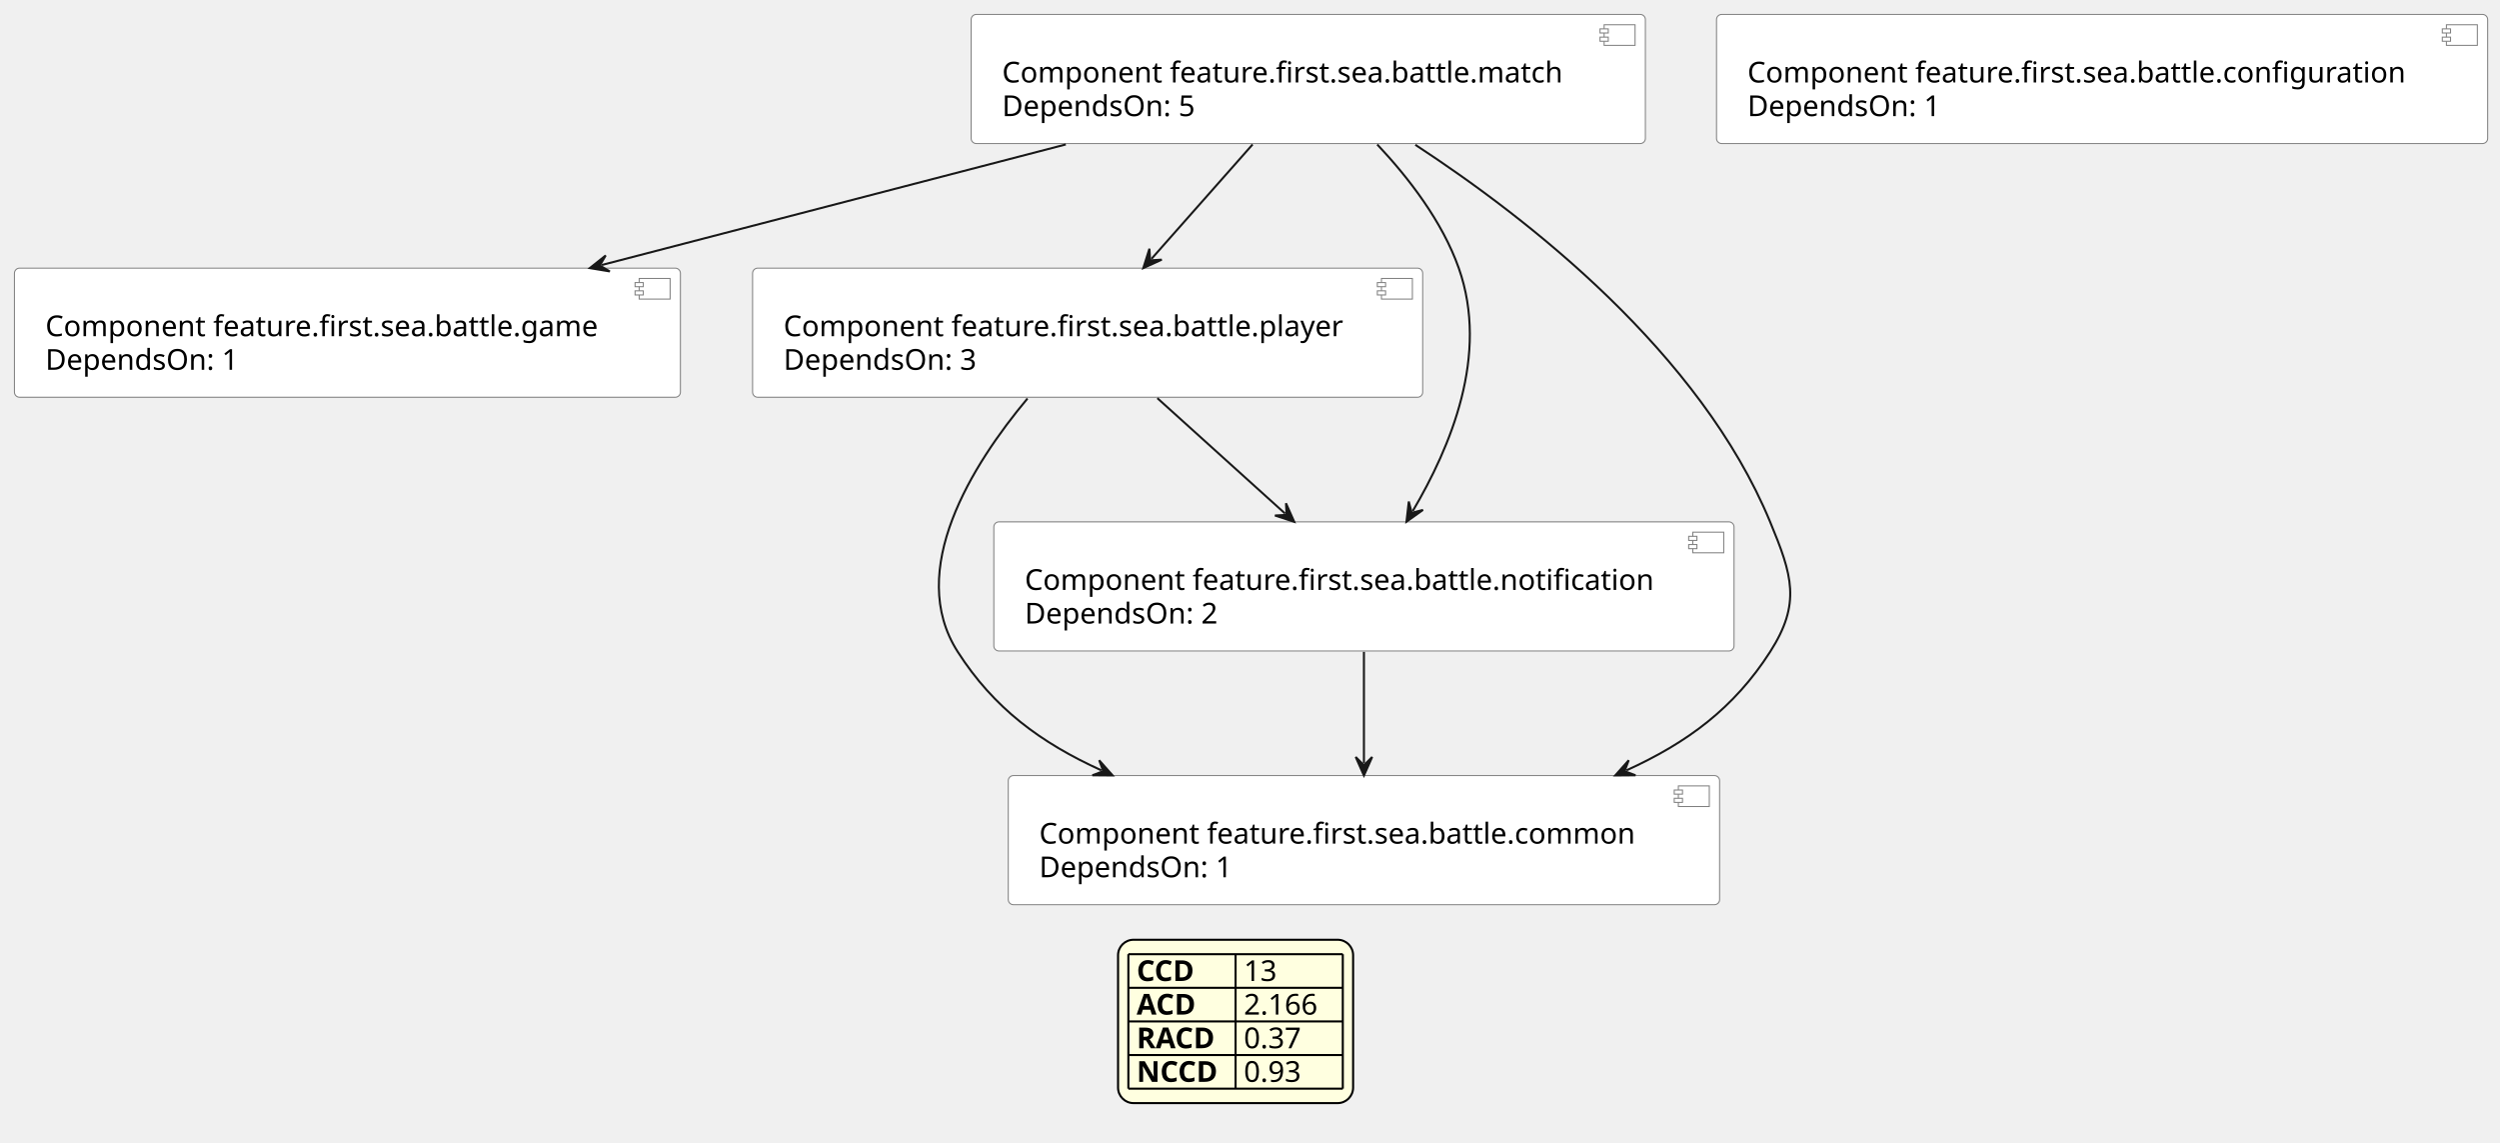
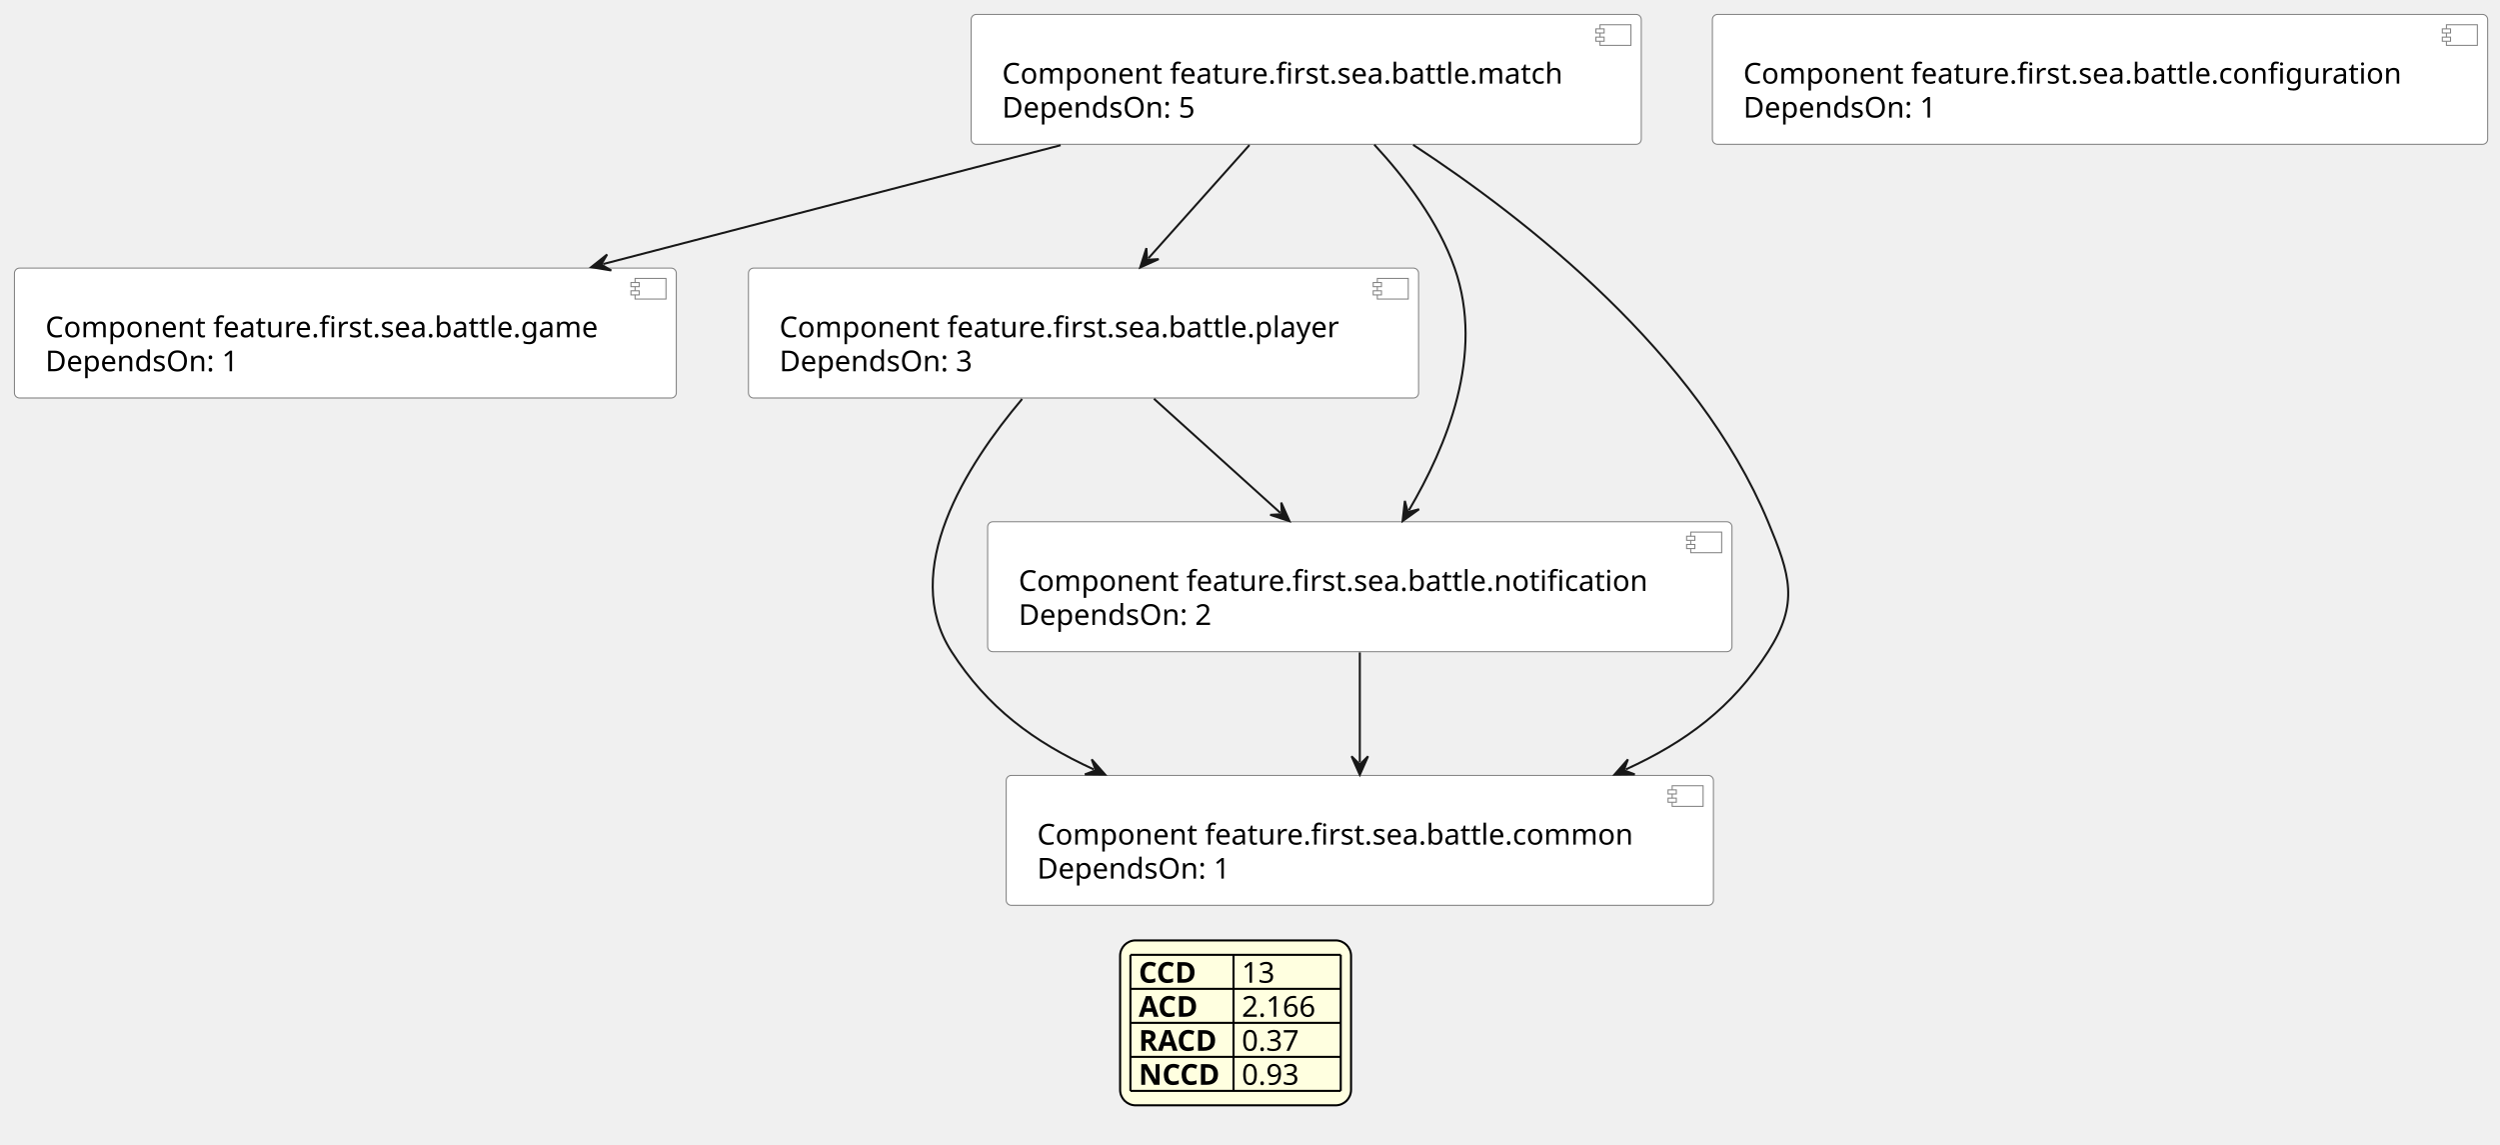
- <svg xmlns="http://www.w3.org/2000/svg" contentStyleType="text/css" height="554px" preserveAspectRatio="none" style="width:1212px;height:554px;background:#FFFFFF;" version="1.1" viewBox="0 0 1212 554" width="1212px" zoomAndPan="magnify">
+ <svg xmlns="http://www.w3.org/2000/svg" contentStyleType="text/css" height="555px" preserveAspectRatio="none" style="width:1212px;height:555px;background:#FFFFFF;" version="1.1" viewBox="0 0 1212 555" width="1212px" zoomAndPan="magnify">
  <defs />
  <g>
    <g id="elem_game">
-       <rect fill="#FFFFFF" height="62.594" rx="2.5" ry="2.5" style="stroke:#808080;stroke-width:0.5;" width="323" x="7" y="130" />
-       <rect fill="#FFFFFF" height="10" style="stroke:#808080;stroke-width:0.5;" width="15" x="310" y="135" />
-       <rect fill="#FFFFFF" height="2" style="stroke:#808080;stroke-width:0.5;" width="4" x="308" y="137" />
-       <rect fill="#FFFFFF" height="2" style="stroke:#808080;stroke-width:0.5;" width="4" x="308" y="141" />
-       <text fill="#000000" font-family="sans-serif" font-size="14" lengthAdjust="spacing" textLength="279" x="22" y="162.995">Component feature.first.sea.battle.game</text>
-       <text fill="#000000" font-family="sans-serif" font-size="14" lengthAdjust="spacing" textLength="102" x="22" y="179.292">DependsOn: 1</text>
+       <rect fill="#FFFFFF" height="62.977" rx="2.5" ry="2.5" style="stroke:#808080;stroke-width:0.5;" width="321" x="7" y="129.98" />
+       <rect fill="#FFFFFF" height="10" style="stroke:#808080;stroke-width:0.5;" width="15" x="308" y="134.98" />
+       <rect fill="#FFFFFF" height="2" style="stroke:#808080;stroke-width:0.5;" width="4" x="306" y="136.98" />
+       <rect fill="#FFFFFF" height="2" style="stroke:#808080;stroke-width:0.5;" width="4" x="306" y="140.98" />
+       <text fill="#000000" font-family="sans-serif" font-size="14" lengthAdjust="spacing" textLength="277" x="22" y="163.515">Component feature.first.sea.battle.game</text>
+       <text fill="#000000" font-family="sans-serif" font-size="14" lengthAdjust="spacing" textLength="97" x="22" y="180.003">DependsOn: 1</text>
    </g>
    <g id="elem_match">
-       <rect fill="#FFFFFF" height="62.594" rx="2.5" ry="2.5" style="stroke:#808080;stroke-width:0.5;" width="327" x="471" y="7" />
-       <rect fill="#FFFFFF" height="10" style="stroke:#808080;stroke-width:0.5;" width="15" x="778" y="12" />
-       <rect fill="#FFFFFF" height="2" style="stroke:#808080;stroke-width:0.5;" width="4" x="776" y="14" />
-       <rect fill="#FFFFFF" height="2" style="stroke:#808080;stroke-width:0.5;" width="4" x="776" y="18" />
-       <text fill="#000000" font-family="sans-serif" font-size="14" lengthAdjust="spacing" textLength="283" x="486" y="39.995">Component feature.first.sea.battle.match</text>
-       <text fill="#000000" font-family="sans-serif" font-size="14" lengthAdjust="spacing" textLength="102" x="486" y="56.292">DependsOn: 5</text>
+       <rect fill="#FFFFFF" height="62.977" rx="2.5" ry="2.5" style="stroke:#808080;stroke-width:0.5;" width="325" x="471" y="7" />
+       <rect fill="#FFFFFF" height="10" style="stroke:#808080;stroke-width:0.5;" width="15" x="776" y="12" />
+       <rect fill="#FFFFFF" height="2" style="stroke:#808080;stroke-width:0.5;" width="4" x="774" y="14" />
+       <rect fill="#FFFFFF" height="2" style="stroke:#808080;stroke-width:0.5;" width="4" x="774" y="18" />
+       <text fill="#000000" font-family="sans-serif" font-size="14" lengthAdjust="spacing" textLength="281" x="486" y="40.535">Component feature.first.sea.battle.match</text>
+       <text fill="#000000" font-family="sans-serif" font-size="14" lengthAdjust="spacing" textLength="97" x="486" y="57.023">DependsOn: 5</text>
    </g>
    <g id="elem_player">
-       <rect fill="#FFFFFF" height="62.594" rx="2.5" ry="2.5" style="stroke:#808080;stroke-width:0.5;" width="325" x="365" y="130" />
-       <rect fill="#FFFFFF" height="10" style="stroke:#808080;stroke-width:0.5;" width="15" x="670" y="135" />
-       <rect fill="#FFFFFF" height="2" style="stroke:#808080;stroke-width:0.5;" width="4" x="668" y="137" />
-       <rect fill="#FFFFFF" height="2" style="stroke:#808080;stroke-width:0.5;" width="4" x="668" y="141" />
-       <text fill="#000000" font-family="sans-serif" font-size="14" lengthAdjust="spacing" textLength="281" x="380" y="162.995">Component feature.first.sea.battle.player</text>
-       <text fill="#000000" font-family="sans-serif" font-size="14" lengthAdjust="spacing" textLength="102" x="380" y="179.292">DependsOn: 3</text>
+       <rect fill="#FFFFFF" height="62.977" rx="2.5" ry="2.5" style="stroke:#808080;stroke-width:0.5;" width="325" x="363" y="129.98" />
+       <rect fill="#FFFFFF" height="10" style="stroke:#808080;stroke-width:0.5;" width="15" x="668" y="134.98" />
+       <rect fill="#FFFFFF" height="2" style="stroke:#808080;stroke-width:0.5;" width="4" x="666" y="136.98" />
+       <rect fill="#FFFFFF" height="2" style="stroke:#808080;stroke-width:0.5;" width="4" x="666" y="140.98" />
+       <text fill="#000000" font-family="sans-serif" font-size="14" lengthAdjust="spacing" textLength="281" x="378" y="163.515">Component feature.first.sea.battle.player</text>
+       <text fill="#000000" font-family="sans-serif" font-size="14" lengthAdjust="spacing" textLength="97" x="378" y="180.003">DependsOn: 3</text>
    </g>
    <g id="elem_common">
-       <rect fill="#FFFFFF" height="62.594" rx="2.5" ry="2.5" style="stroke:#808080;stroke-width:0.5;" width="345" x="489" y="376" />
-       <rect fill="#FFFFFF" height="10" style="stroke:#808080;stroke-width:0.5;" width="15" x="814" y="381" />
-       <rect fill="#FFFFFF" height="2" style="stroke:#808080;stroke-width:0.5;" width="4" x="812" y="383" />
-       <rect fill="#FFFFFF" height="2" style="stroke:#808080;stroke-width:0.5;" width="4" x="812" y="387" />
-       <text fill="#000000" font-family="sans-serif" font-size="14" lengthAdjust="spacing" textLength="301" x="504" y="408.995">Component feature.first.sea.battle.common</text>
-       <text fill="#000000" font-family="sans-serif" font-size="14" lengthAdjust="spacing" textLength="102" x="504" y="425.292">DependsOn: 1</text>
+       <rect fill="#FFFFFF" height="62.977" rx="2.5" ry="2.5" style="stroke:#808080;stroke-width:0.5;" width="343" x="488" y="375.93" />
+       <rect fill="#FFFFFF" height="10" style="stroke:#808080;stroke-width:0.5;" width="15" x="811" y="380.93" />
+       <rect fill="#FFFFFF" height="2" style="stroke:#808080;stroke-width:0.5;" width="4" x="809" y="382.93" />
+       <rect fill="#FFFFFF" height="2" style="stroke:#808080;stroke-width:0.5;" width="4" x="809" y="386.93" />
+       <text fill="#000000" font-family="sans-serif" font-size="14" lengthAdjust="spacing" textLength="299" x="503" y="409.465">Component feature.first.sea.battle.common</text>
+       <text fill="#000000" font-family="sans-serif" font-size="14" lengthAdjust="spacing" textLength="97" x="503" y="425.953">DependsOn: 1</text>
    </g>
    <g id="elem_configuration">
-       <rect fill="#FFFFFF" height="62.594" rx="2.5" ry="2.5" style="stroke:#808080;stroke-width:0.5;" width="374" x="832.5" y="7" />
+       <rect fill="#FFFFFF" height="62.977" rx="2.5" ry="2.5" style="stroke:#808080;stroke-width:0.5;" width="376" x="830.5" y="7" />
      <rect fill="#FFFFFF" height="10" style="stroke:#808080;stroke-width:0.5;" width="15" x="1186.5" y="12" />
      <rect fill="#FFFFFF" height="2" style="stroke:#808080;stroke-width:0.5;" width="4" x="1184.5" y="14" />
      <rect fill="#FFFFFF" height="2" style="stroke:#808080;stroke-width:0.5;" width="4" x="1184.5" y="18" />
-       <text fill="#000000" font-family="sans-serif" font-size="14" lengthAdjust="spacing" textLength="330" x="847.5" y="39.995">Component feature.first.sea.battle.configuration</text>
-       <text fill="#000000" font-family="sans-serif" font-size="14" lengthAdjust="spacing" textLength="102" x="847.5" y="56.292">DependsOn: 1</text>
+       <text fill="#000000" font-family="sans-serif" font-size="14" lengthAdjust="spacing" textLength="332" x="845.5" y="40.535">Component feature.first.sea.battle.configuration</text>
+       <text fill="#000000" font-family="sans-serif" font-size="14" lengthAdjust="spacing" textLength="97" x="845.5" y="57.023">DependsOn: 1</text>
    </g>
    <g id="elem_notification">
-       <rect fill="#FFFFFF" height="62.594" rx="2.5" ry="2.5" style="stroke:#808080;stroke-width:0.5;" width="359" x="482" y="253" />
-       <rect fill="#FFFFFF" height="10" style="stroke:#808080;stroke-width:0.5;" width="15" x="821" y="258" />
-       <rect fill="#FFFFFF" height="2" style="stroke:#808080;stroke-width:0.5;" width="4" x="819" y="260" />
-       <rect fill="#FFFFFF" height="2" style="stroke:#808080;stroke-width:0.5;" width="4" x="819" y="264" />
-       <text fill="#000000" font-family="sans-serif" font-size="14" lengthAdjust="spacing" textLength="315" x="497" y="285.995">Component feature.first.sea.battle.notification</text>
-       <text fill="#000000" font-family="sans-serif" font-size="14" lengthAdjust="spacing" textLength="102" x="497" y="302.292">DependsOn: 2</text>
+       <rect fill="#FFFFFF" height="62.977" rx="2.5" ry="2.5" style="stroke:#808080;stroke-width:0.5;" width="361" x="479" y="252.96" />
+       <rect fill="#FFFFFF" height="10" style="stroke:#808080;stroke-width:0.5;" width="15" x="820" y="257.96" />
+       <rect fill="#FFFFFF" height="2" style="stroke:#808080;stroke-width:0.5;" width="4" x="818" y="259.96" />
+       <rect fill="#FFFFFF" height="2" style="stroke:#808080;stroke-width:0.5;" width="4" x="818" y="263.96" />
+       <text fill="#000000" font-family="sans-serif" font-size="14" lengthAdjust="spacing" textLength="317" x="494" y="286.495">Component feature.first.sea.battle.notification</text>
+       <text fill="#000000" font-family="sans-serif" font-size="14" lengthAdjust="spacing" textLength="97" x="494" y="302.983">DependsOn: 2</text>
    </g>
    <g id="link_notification_common">
-       <path d="M661.5,316.03 C661.5,334.38 661.5,351.64 661.5,369.98 " fill="none" id="notification-to-common" style="stroke:#181818;stroke-width:1.0;" />
-       <polygon fill="#181818" points="661.5,375.98,665.5,366.98,661.5,370.98,657.5,366.98,661.5,375.98" style="stroke:#181818;stroke-width:1.0;" />
+       <path d="M659.5,316.29 C659.5,334.49 659.5,351.45 659.5,369.64 " fill="none" id="notification-to-common" style="stroke:#181818;stroke-width:1.0;" />
+       <polygon fill="#181818" points="659.5,375.64,663.5,366.64,659.5,370.64,655.5,366.64,659.5,375.64" style="stroke:#181818;stroke-width:1.0;" />
    </g>
    <g id="link_match_common">
-       <path d="M686.43,70.21 C741.33,106.08 824.58,171.1 858.5,253 C869.22,278.87 873.61,292.43 858.5,316 C840.98,343.33 818.362,360.038 788.832,373.458 " fill="none" id="match-to-common" style="stroke:#181818;stroke-width:1.0;" />
-       <polygon fill="#181818" points="783.37,375.94,793.218,375.858,787.922,373.871,789.909,368.575,783.37,375.94" style="stroke:#181818;stroke-width:1.0;" />
+       <path d="M685.37,70.22 C740.21,106.11 823.41,171.14 857.5,252.96 C868.26,278.79 872.63,292.39 857.5,315.93 C840.08,343.04 817.766,359.635 788.466,373.035 " fill="none" id="match-to-common" style="stroke:#181818;stroke-width:1.0;" />
+       <polygon fill="#181818" points="783.01,375.53,792.858,375.425,787.557,373.45,789.531,368.149,783.01,375.53" style="stroke:#181818;stroke-width:1.0;" />
    </g>
    <g id="link_match_player">
-       <path d="M607.5,70.03 C591.28,88.38 574.685,107.146 558.465,125.486 " fill="none" id="match-to-player" style="stroke:#181818;stroke-width:1.0;" />
-       <polygon fill="#181818" points="554.49,129.98,563.449,125.888,557.802,126.235,557.456,120.588,554.49,129.98" style="stroke:#181818;stroke-width:1.0;" />
+       <path d="M605.97,70.33 C589.72,88.53 573.216,107.014 556.976,125.204 " fill="none" id="match-to-player" style="stroke:#181818;stroke-width:1.0;" />
+       <polygon fill="#181818" points="552.98,129.68,561.958,125.63,556.31,125.95,555.99,120.302,552.98,129.68" style="stroke:#181818;stroke-width:1.0;" />
    </g>
    <g id="link_match_game">
-       <path d="M516.91,70.03 C446.27,88.38 362.498,110.132 291.858,128.472 " fill="none" id="match-to-game" style="stroke:#181818;stroke-width:1.0;" />
-       <polygon fill="#181818" points="286.05,129.98,295.766,131.59,290.89,128.724,293.756,123.847,286.05,129.98" style="stroke:#181818;stroke-width:1.0;" />
+       <path d="M514.4,70.41 C444.56,88.54 362.418,109.873 292.548,128.003 " fill="none" id="match-to-game" style="stroke:#181818;stroke-width:1.0;" />
+       <polygon fill="#181818" points="286.74,129.51,296.456,131.121,291.58,128.254,294.447,123.378,286.74,129.51" style="stroke:#181818;stroke-width:1.0;" />
    </g>
    <g id="link_match_notification">
-       <path d="M667.97,70.05 C683.17,86.2 699.5,107.35 707.5,130 C722.36,172.1 703.557,216.581 685.177,247.761 " fill="none" id="match-to-notification" style="stroke:#181818;stroke-width:1.0;" />
-       <polygon fill="#181818" points="682.13,252.93,690.146,247.208,684.669,248.623,683.255,243.145,682.13,252.93" style="stroke:#181818;stroke-width:1.0;" />
+       <path d="M666.52,70.12 C681.51,86.29 697.62,107.43 705.5,129.98 C720.18,171.99 701.577,216.265 683.287,247.435 " fill="none" id="match-to-notification" style="stroke:#181818;stroke-width:1.0;" />
+       <polygon fill="#181818" points="680.25,252.61,688.255,246.872,682.78,248.298,681.355,242.823,680.25,252.61" style="stroke:#181818;stroke-width:1.0;" />
    </g>
    <g id="link_player_common">
-       <path d="M498.32,193.2 C471.43,225.36 439.24,276.59 464.5,316 C482.02,343.33 504.638,360.038 534.168,373.458 " fill="none" id="player-to-common" style="stroke:#181818;stroke-width:1.0;" />
-       <polygon fill="#181818" points="539.63,375.94,533.091,368.575,535.078,373.871,529.782,375.858,539.63,375.94" style="stroke:#181818;stroke-width:1.0;" />
+       <path d="M495.73,193.43 C468.57,225.58 436.22,276.59 461.5,315.93 C478.92,343.04 501.234,359.635 530.534,373.035 " fill="none" id="player-to-common" style="stroke:#181818;stroke-width:1.0;" />
+       <polygon fill="#181818" points="535.99,375.53,529.469,368.149,531.443,373.45,526.142,375.425,535.99,375.53" style="stroke:#181818;stroke-width:1.0;" />
    </g>
    <g id="link_player_notification">
-       <path d="M561.31,193.03 C581.63,211.38 602.937,230.619 623.247,248.959 " fill="none" id="player-to-notification" style="stroke:#181818;stroke-width:1.0;" />
-       <polygon fill="#181818" points="627.7,252.98,623.701,243.98,623.989,249.629,618.34,249.917,627.7,252.98" style="stroke:#181818;stroke-width:1.0;" />
+       <path d="M559.66,193.31 C579.82,211.51 600.796,230.45 620.946,248.639 " fill="none" id="player-to-notification" style="stroke:#181818;stroke-width:1.0;" />
+       <polygon fill="#181818" points="625.4,252.66,621.4,243.66,621.689,249.31,616.039,249.598,625.4,252.66" style="stroke:#181818;stroke-width:1.0;" />
    </g>
-     <rect fill="#FFFFE0" height="79.188" id="_legend" rx="7.5" ry="7.5" style="stroke:#000000;stroke-width:1.0;" width="114" x="542.25" y="455.594" />
-     <text fill="#000000" font-family="sans-serif" font-size="14" lengthAdjust="spacing" textLength="4" x="547.25" y="475.589"> </text>
-     <text fill="#000000" font-family="sans-serif" font-size="14" font-weight="bold" lengthAdjust="spacing" textLength="33" x="551.25" y="475.589">CCD</text>
-     <text fill="#000000" font-family="sans-serif" font-size="14" lengthAdjust="spacing" textLength="8" x="584.25" y="475.589">  </text>
-     <text fill="#000000" font-family="sans-serif" font-size="14" lengthAdjust="spacing" textLength="18" x="603.25" y="475.589">13</text>
-     <text fill="#000000" font-family="sans-serif" font-size="14" lengthAdjust="spacing" textLength="4" x="547.25" y="491.886"> </text>
-     <text fill="#000000" font-family="sans-serif" font-size="14" font-weight="bold" lengthAdjust="spacing" textLength="33" x="551.25" y="491.886">ACD</text>
-     <text fill="#000000" font-family="sans-serif" font-size="14" lengthAdjust="spacing" textLength="8" x="584.25" y="491.886">  </text>
-     <text fill="#000000" font-family="sans-serif" font-size="14" lengthAdjust="spacing" textLength="40" x="603.25" y="491.886">2.166</text>
-     <text fill="#000000" font-family="sans-serif" font-size="14" lengthAdjust="spacing" textLength="4" x="547.25" y="508.183"> </text>
-     <text fill="#000000" font-family="sans-serif" font-size="14" font-weight="bold" lengthAdjust="spacing" textLength="43" x="551.25" y="508.183">RACD</text>
-     <text fill="#000000" font-family="sans-serif" font-size="14" lengthAdjust="spacing" textLength="4" x="594.25" y="508.183"> </text>
-     <text fill="#000000" font-family="sans-serif" font-size="14" lengthAdjust="spacing" textLength="31" x="603.25" y="508.183">0.37</text>
-     <text fill="#000000" font-family="sans-serif" font-size="14" lengthAdjust="spacing" textLength="4" x="547.25" y="524.48"> </text>
-     <text fill="#000000" font-family="sans-serif" font-size="14" font-weight="bold" lengthAdjust="spacing" textLength="44" x="551.25" y="524.48">NCCD</text>
-     <text fill="#000000" font-family="sans-serif" font-size="14" lengthAdjust="spacing" textLength="4" x="595.25" y="524.48"> </text>
-     <text fill="#000000" font-family="sans-serif" font-size="14" lengthAdjust="spacing" textLength="31" x="603.25" y="524.48">0.93</text>
-     <line style="stroke:#000000;stroke-width:1.0;" x1="547.25" x2="651.25" y1="462.594" y2="462.594" />
-     <line style="stroke:#000000;stroke-width:1.0;" x1="547.25" x2="651.25" y1="478.891" y2="478.891" />
-     <line style="stroke:#000000;stroke-width:1.0;" x1="547.25" x2="651.25" y1="495.188" y2="495.188" />
-     <line style="stroke:#000000;stroke-width:1.0;" x1="547.25" x2="651.25" y1="511.484" y2="511.484" />
-     <line style="stroke:#000000;stroke-width:1.0;" x1="547.25" x2="651.25" y1="527.781" y2="527.781" />
-     <line style="stroke:#000000;stroke-width:1.0;" x1="547.25" x2="547.25" y1="462.594" y2="527.781" />
-     <line style="stroke:#000000;stroke-width:1.0;" x1="599.25" x2="599.25" y1="462.594" y2="527.781" />
-     <line style="stroke:#000000;stroke-width:1.0;" x1="651.25" x2="651.25" y1="462.594" y2="527.781" />
+     <rect fill="#FFFFE0" height="79.953" id="_legend" rx="7.5" ry="7.5" style="stroke:#000000;stroke-width:1.0;" width="112" x="543.25" y="455.907" />
+     <text fill="#000000" font-family="sans-serif" font-size="14" lengthAdjust="spacing" textLength="4" x="548.25" y="476.442"> </text>
+     <text fill="#000000" font-family="sans-serif" font-size="14" font-weight="bold" lengthAdjust="spacing" textLength="31" x="552.25" y="476.442">CCD</text>
+     <text fill="#000000" font-family="sans-serif" font-size="14" lengthAdjust="spacing" textLength="8" x="583.25" y="476.442">  </text>
+     <text fill="#000000" font-family="sans-serif" font-size="14" lengthAdjust="spacing" textLength="18" x="602.25" y="476.442">13</text>
+     <text fill="#000000" font-family="sans-serif" font-size="14" lengthAdjust="spacing" textLength="4" x="548.25" y="492.93"> </text>
+     <text fill="#000000" font-family="sans-serif" font-size="14" font-weight="bold" lengthAdjust="spacing" textLength="31" x="552.25" y="492.93">ACD</text>
+     <text fill="#000000" font-family="sans-serif" font-size="14" lengthAdjust="spacing" textLength="8" x="583.25" y="492.93">  </text>
+     <text fill="#000000" font-family="sans-serif" font-size="14" lengthAdjust="spacing" textLength="40" x="602.25" y="492.93">2.166</text>
+     <text fill="#000000" font-family="sans-serif" font-size="14" lengthAdjust="spacing" textLength="4" x="548.25" y="509.418"> </text>
+     <text fill="#000000" font-family="sans-serif" font-size="14" font-weight="bold" lengthAdjust="spacing" textLength="41" x="552.25" y="509.418">RACD</text>
+     <text fill="#000000" font-family="sans-serif" font-size="14" lengthAdjust="spacing" textLength="4" x="593.25" y="509.418"> </text>
+     <text fill="#000000" font-family="sans-serif" font-size="14" lengthAdjust="spacing" textLength="31" x="602.25" y="509.418">0.37</text>
+     <text fill="#000000" font-family="sans-serif" font-size="14" lengthAdjust="spacing" textLength="4" x="548.25" y="525.907"> </text>
+     <text fill="#000000" font-family="sans-serif" font-size="14" font-weight="bold" lengthAdjust="spacing" textLength="42" x="552.25" y="525.907">NCCD</text>
+     <text fill="#000000" font-family="sans-serif" font-size="14" lengthAdjust="spacing" textLength="4" x="594.25" y="525.907"> </text>
+     <text fill="#000000" font-family="sans-serif" font-size="14" lengthAdjust="spacing" textLength="31" x="602.25" y="525.907">0.93</text>
+     <line style="stroke:#000000;stroke-width:1.0;" x1="548.25" x2="650.25" y1="462.907" y2="462.907" />
+     <line style="stroke:#000000;stroke-width:1.0;" x1="548.25" x2="650.25" y1="479.395" y2="479.395" />
+     <line style="stroke:#000000;stroke-width:1.0;" x1="548.25" x2="650.25" y1="495.883" y2="495.883" />
+     <line style="stroke:#000000;stroke-width:1.0;" x1="548.25" x2="650.25" y1="512.371" y2="512.371" />
+     <line style="stroke:#000000;stroke-width:1.0;" x1="548.25" x2="650.25" y1="528.86" y2="528.86" />
+     <line style="stroke:#000000;stroke-width:1.0;" x1="548.25" x2="548.25" y1="462.907" y2="528.86" />
+     <line style="stroke:#000000;stroke-width:1.0;" x1="598.25" x2="598.25" y1="462.907" y2="528.86" />
+     <line style="stroke:#000000;stroke-width:1.0;" x1="650.25" x2="650.25" y1="462.907" y2="528.86" />
  </g>
</svg>
